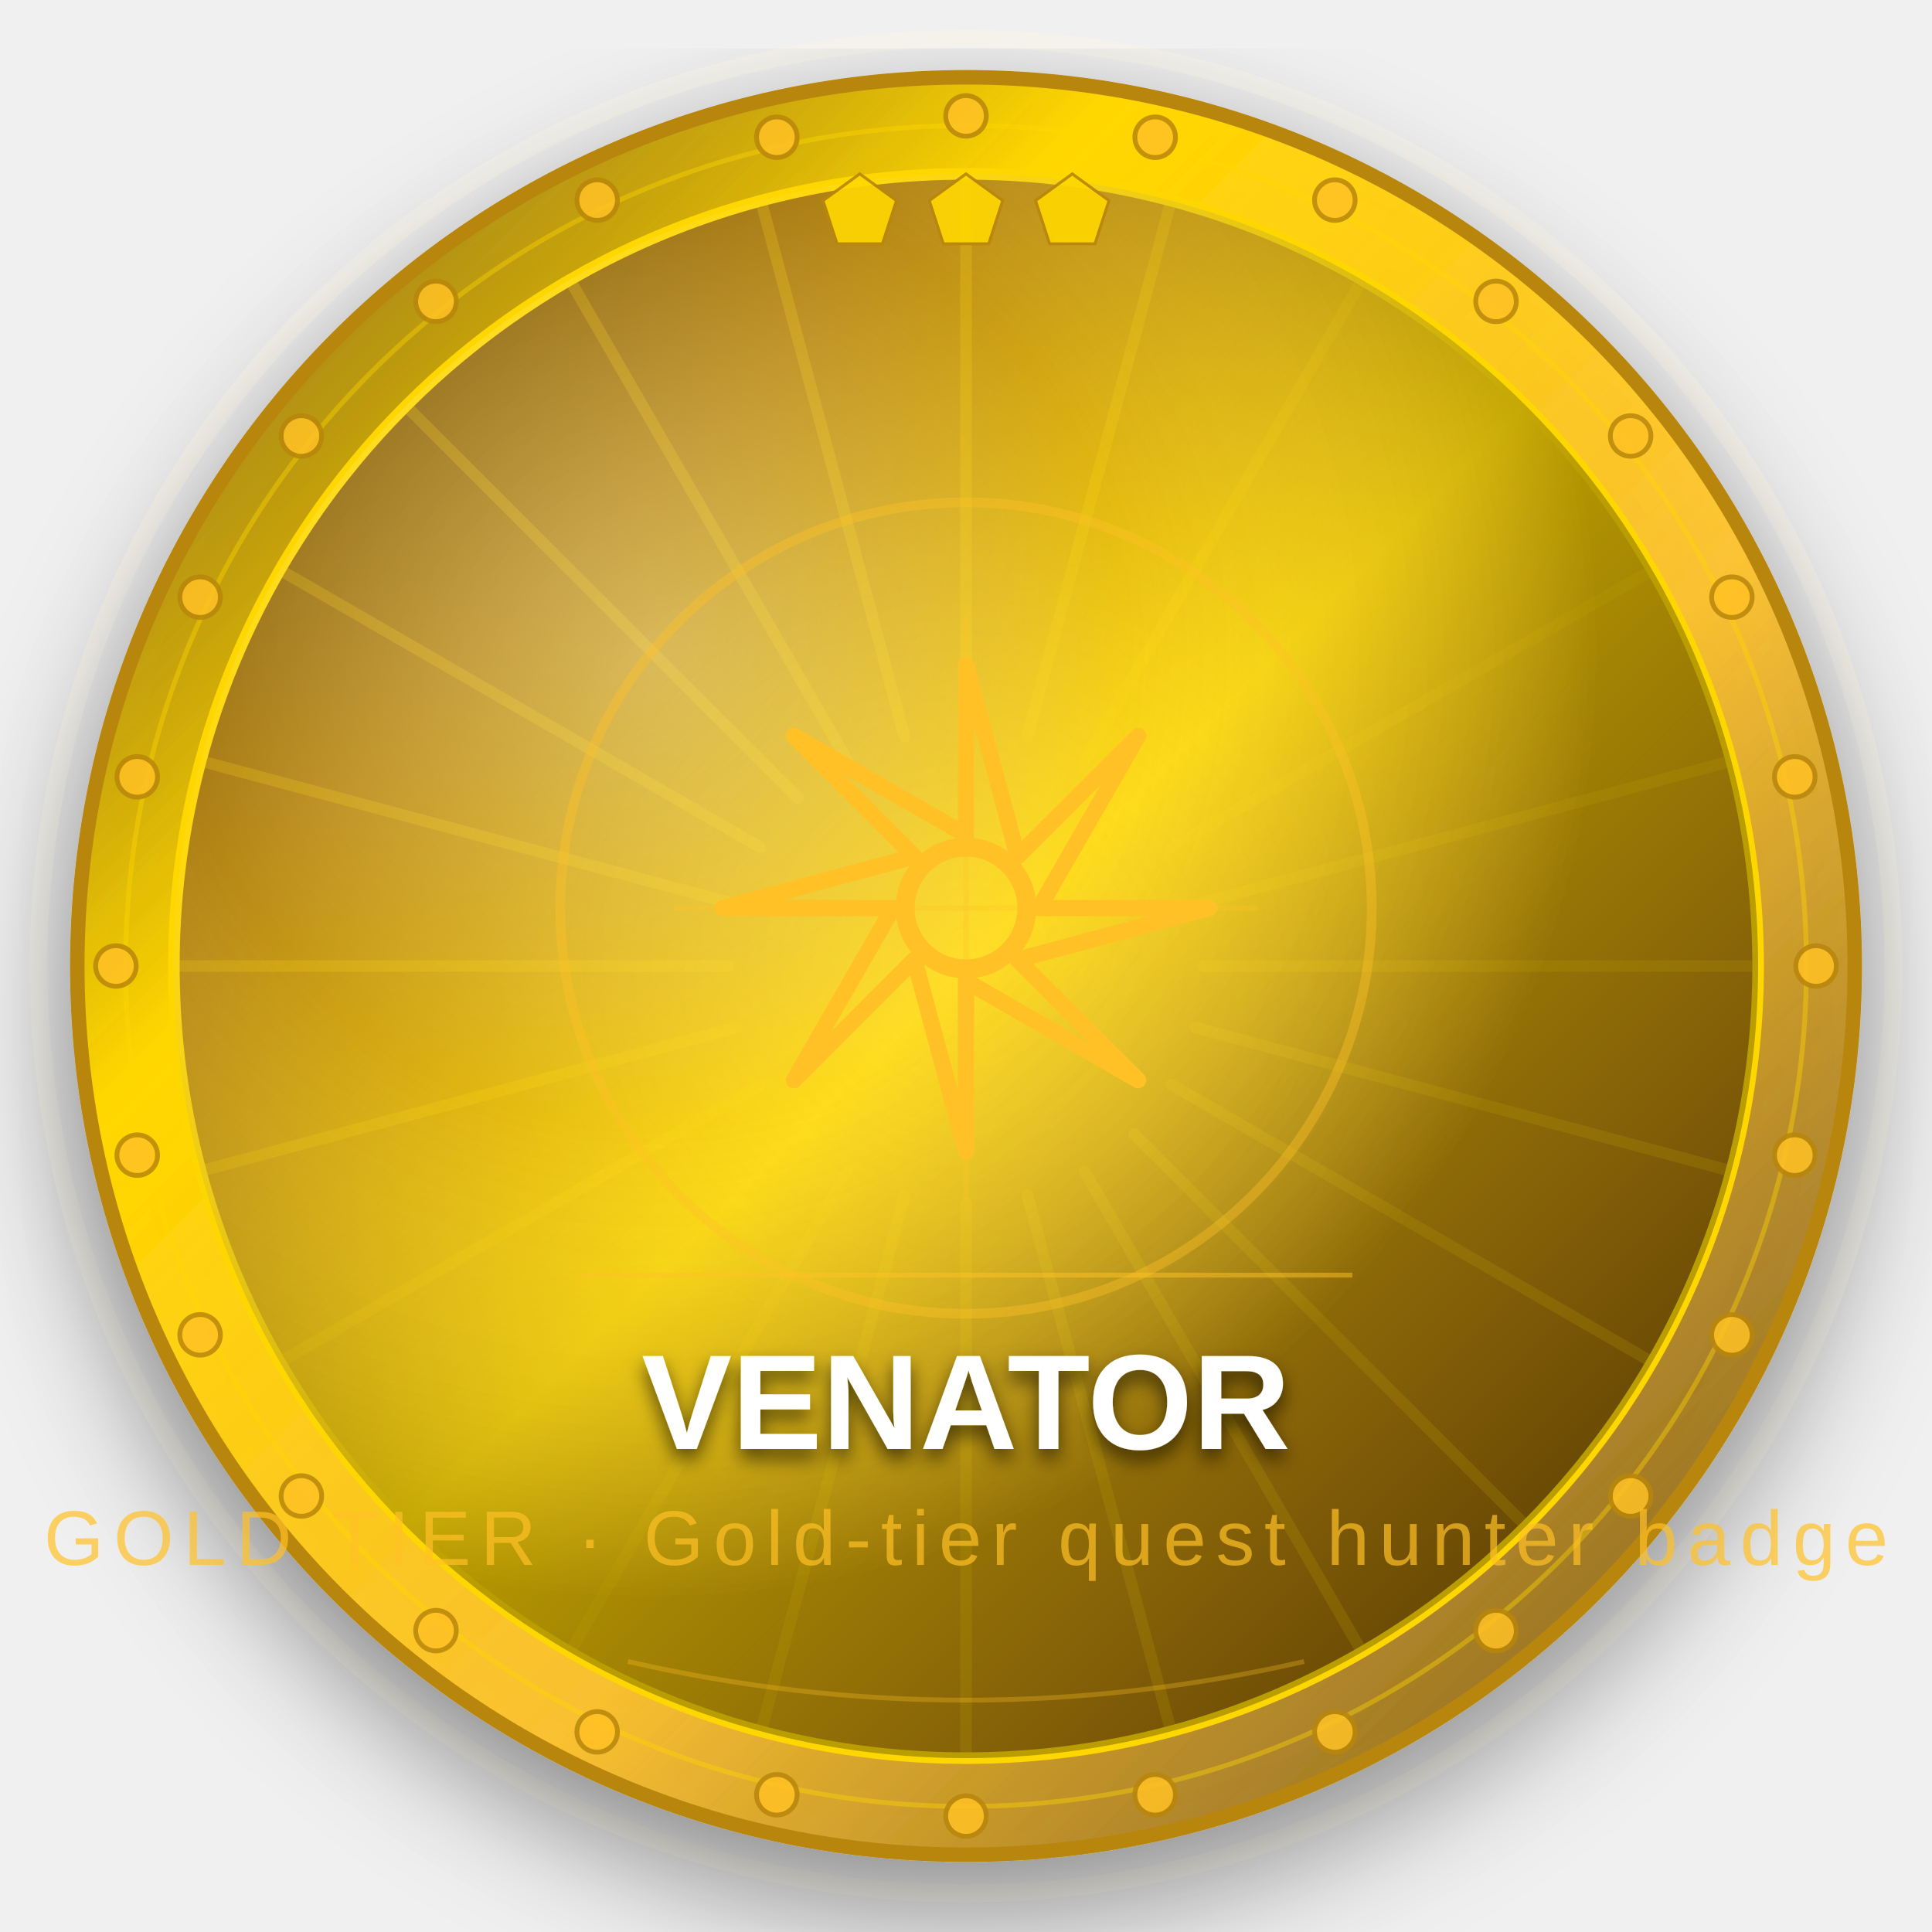
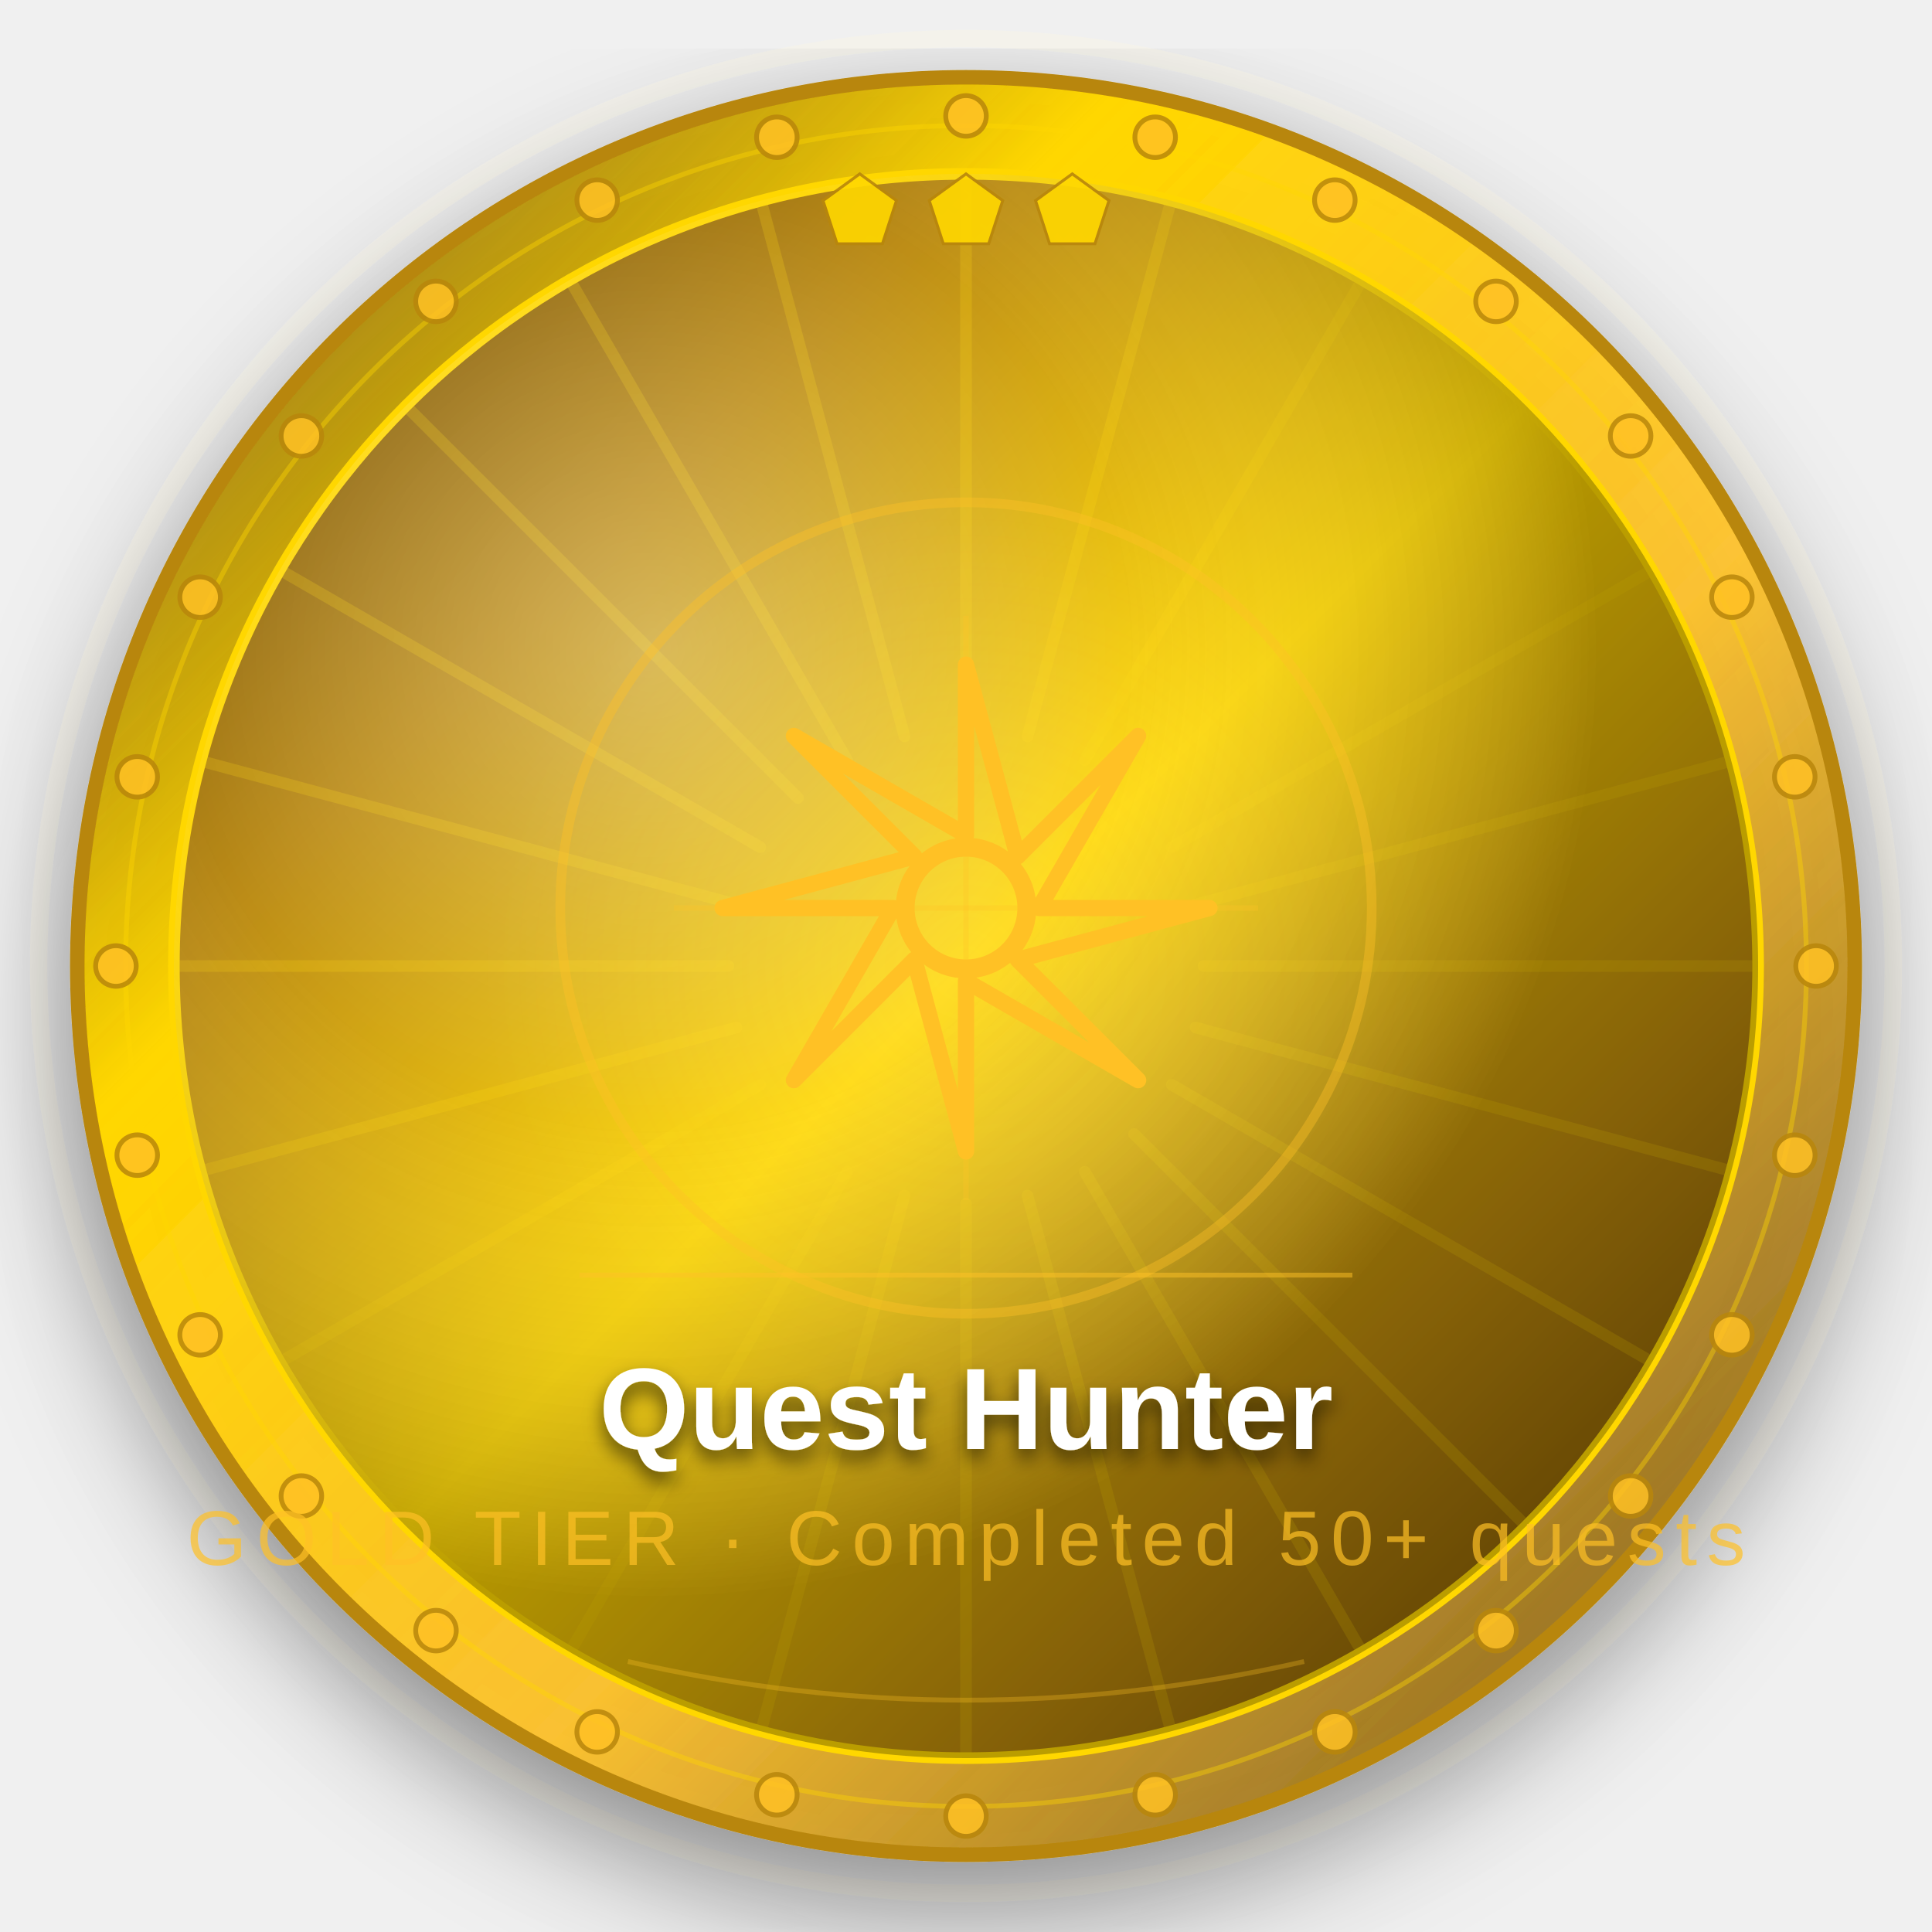
<svg xmlns="http://www.w3.org/2000/svg" viewBox="0 0 200 200" width="200" height="200">
  <defs>
    <linearGradient id="b18" x1="0%" y1="0%" x2="100%" y2="100%">
      <stop offset="0%" stop-color="#5C3A00" />
      <stop offset="25%" stop-color="#B8860B" />
      <stop offset="50%" stop-color="#FFD700" />
      <stop offset="75%" stop-color="#B8860B" />
      <stop offset="100%" stop-color="#5C3A00" />
    </linearGradient>
    <linearGradient id="r18" x1="0%" y1="0%" x2="100%" y2="100%">
      <stop offset="0%" stop-color="#5C3A00" stop-opacity="0.8" />
      <stop offset="30%" stop-color="#FFD700" stop-opacity="1" />
      <stop offset="60%" stop-color="#FFC125" stop-opacity="0.9" />
      <stop offset="100%" stop-color="#5C3A00" stop-opacity="0.8" />
    </linearGradient>
    <radialGradient id="s18" cx="30%" cy="30%" r="60%">
      <stop offset="0%" stop-color="#fff" stop-opacity="0.32" />
      <stop offset="50%" stop-color="#fff" stop-opacity="0.05" />
      <stop offset="100%" stop-color="#000" stop-opacity="0.27" />
    </radialGradient>
    <radialGradient id="c18" cx="50%" cy="50%" r="50%">
      <stop offset="0%" stop-color="#FFF8DC" stop-opacity="0.12" />
      <stop offset="100%" stop-color="#FFF8DC" stop-opacity="0" />
    </radialGradient>
    <filter id="sh18" x="-30%" y="-30%" width="160%" height="160%">
      <feDropShadow dx="0" dy="5" stdDeviation="6" flood-color="#000" flood-opacity="0.45" />
    </filter>
  </defs>
  <circle cx="100" cy="100" r="96" fill="none" stroke="#FFF8DC" stroke-width="1.8" opacity="0.25" filter="url(#sh18)" />
  <circle cx="100" cy="100" r="92" fill="url(#r18)" stroke="#B8860B" stroke-width="1.5" filter="url(#sh18)" />
  <circle cx="100" cy="100" r="87" fill="none" stroke="#FFD700" stroke-width="0.5" opacity="0.4" />
  <circle cx="100" cy="100" r="82" fill="url(#b18)" stroke="#FFD700" stroke-width="1.2" />
  <line x1="124.6" y1="100" x2="182" y2="100" stroke="#FFD700" stroke-width="1.2" opacity="0.22" stroke-linecap="round" />
  <line x1="123.762" y1="106.367" x2="179.206" y2="121.223" stroke="#FFD700" stroke-width="1.2" opacity="0.22" stroke-linecap="round" />
  <line x1="121.304" y1="112.3" x2="171.014" y2="141" stroke="#FFD700" stroke-width="1.2" opacity="0.22" stroke-linecap="round" />
  <line x1="117.395" y1="117.395" x2="157.983" y2="157.983" stroke="#FFD700" stroke-width="1.2" opacity="0.22" stroke-linecap="round" />
  <line x1="112.3" y1="121.304" x2="141" y2="171.014" stroke="#FFD700" stroke-width="1.2" opacity="0.22" stroke-linecap="round" />
  <line x1="106.367" y1="123.762" x2="121.223" y2="179.206" stroke="#FFD700" stroke-width="1.2" opacity="0.22" stroke-linecap="round" />
  <line x1="100" y1="124.6" x2="100" y2="182" stroke="#FFD700" stroke-width="1.2" opacity="0.22" stroke-linecap="round" />
  <line x1="93.633" y1="123.762" x2="78.777" y2="179.206" stroke="#FFD700" stroke-width="1.2" opacity="0.22" stroke-linecap="round" />
  <line x1="87.7" y1="121.304" x2="59" y2="171.014" stroke="#FFD700" stroke-width="1.2" opacity="0.22" stroke-linecap="round" />
  <line x1="82.605" y1="117.395" x2="42.017" y2="157.983" stroke="#FFD700" stroke-width="1.2" opacity="0.22" stroke-linecap="round" />
  <line x1="78.696" y1="112.3" x2="28.986" y2="141" stroke="#FFD700" stroke-width="1.2" opacity="0.22" stroke-linecap="round" />
  <line x1="76.238" y1="106.367" x2="20.794" y2="121.223" stroke="#FFD700" stroke-width="1.2" opacity="0.22" stroke-linecap="round" />
  <line x1="75.4" y1="100" x2="18" y2="100" stroke="#FFD700" stroke-width="1.2" opacity="0.22" stroke-linecap="round" />
  <line x1="76.238" y1="93.633" x2="20.794" y2="78.777" stroke="#FFD700" stroke-width="1.2" opacity="0.22" stroke-linecap="round" />
  <line x1="78.696" y1="87.7" x2="28.986" y2="59" stroke="#FFD700" stroke-width="1.2" opacity="0.22" stroke-linecap="round" />
  <line x1="82.605" y1="82.605" x2="42.017" y2="42.017" stroke="#FFD700" stroke-width="1.2" opacity="0.22" stroke-linecap="round" />
  <line x1="87.7" y1="78.696" x2="59" y2="28.986" stroke="#FFD700" stroke-width="1.2" opacity="0.22" stroke-linecap="round" />
  <line x1="93.633" y1="76.238" x2="78.777" y2="20.794" stroke="#FFD700" stroke-width="1.2" opacity="0.22" stroke-linecap="round" />
  <line x1="100" y1="75.4" x2="100" y2="18" stroke="#FFD700" stroke-width="1.2" opacity="0.22" stroke-linecap="round" />
  <line x1="106.367" y1="76.238" x2="121.223" y2="20.794" stroke="#FFD700" stroke-width="1.2" opacity="0.22" stroke-linecap="round" />
  <line x1="112.3" y1="78.696" x2="141" y2="28.986" stroke="#FFD700" stroke-width="1.2" opacity="0.22" stroke-linecap="round" />
  <line x1="117.395" y1="82.605" x2="157.983" y2="42.017" stroke="#FFD700" stroke-width="1.2" opacity="0.22" stroke-linecap="round" />
  <line x1="121.304" y1="87.7" x2="171.014" y2="59" stroke="#FFD700" stroke-width="1.2" opacity="0.22" stroke-linecap="round" />
  <line x1="123.762" y1="93.633" x2="179.206" y2="78.777" stroke="#FFD700" stroke-width="1.2" opacity="0.22" stroke-linecap="round" />
  <circle cx="100" cy="100" r="50" fill="url(#c18)" />
  <circle cx="100" cy="100" r="82" fill="url(#s18)" />
  <circle cx="100" cy="12" r="2.1" fill="#FFC125" stroke="#B8860B" stroke-width="0.5" opacity="0.85" />
  <circle cx="119.582" cy="14.206" r="2.1" fill="#FFC125" stroke="#B8860B" stroke-width="0.5" opacity="0.85" />
  <circle cx="138.182" cy="20.715" r="2.1" fill="#FFC125" stroke="#B8860B" stroke-width="0.5" opacity="0.85" />
  <circle cx="154.867" cy="31.199" r="2.1" fill="#FFC125" stroke="#B8860B" stroke-width="0.5" opacity="0.85" />
  <circle cx="168.801" cy="45.133" r="2.1" fill="#FFC125" stroke="#B8860B" stroke-width="0.5" opacity="0.85" />
  <circle cx="179.285" cy="61.818" r="2.1" fill="#FFC125" stroke="#B8860B" stroke-width="0.5" opacity="0.85" />
  <circle cx="185.794" cy="80.418" r="2.1" fill="#FFC125" stroke="#B8860B" stroke-width="0.5" opacity="0.85" />
  <circle cx="188" cy="100" r="2.1" fill="#FFC125" stroke="#B8860B" stroke-width="0.5" opacity="0.85" />
  <circle cx="185.794" cy="119.582" r="2.1" fill="#FFC125" stroke="#B8860B" stroke-width="0.5" opacity="0.85" />
  <circle cx="179.285" cy="138.182" r="2.1" fill="#FFC125" stroke="#B8860B" stroke-width="0.5" opacity="0.85" />
  <circle cx="168.801" cy="154.867" r="2.1" fill="#FFC125" stroke="#B8860B" stroke-width="0.5" opacity="0.85" />
  <circle cx="154.867" cy="168.801" r="2.1" fill="#FFC125" stroke="#B8860B" stroke-width="0.5" opacity="0.85" />
  <circle cx="138.182" cy="179.285" r="2.1" fill="#FFC125" stroke="#B8860B" stroke-width="0.5" opacity="0.85" />
  <circle cx="119.582" cy="185.794" r="2.1" fill="#FFC125" stroke="#B8860B" stroke-width="0.5" opacity="0.85" />
  <circle cx="100" cy="188" r="2.1" fill="#FFC125" stroke="#B8860B" stroke-width="0.5" opacity="0.85" />
  <circle cx="80.418" cy="185.794" r="2.1" fill="#FFC125" stroke="#B8860B" stroke-width="0.5" opacity="0.85" />
  <circle cx="61.818" cy="179.285" r="2.1" fill="#FFC125" stroke="#B8860B" stroke-width="0.5" opacity="0.85" />
  <circle cx="45.133" cy="168.801" r="2.1" fill="#FFC125" stroke="#B8860B" stroke-width="0.5" opacity="0.85" />
  <circle cx="31.199" cy="154.867" r="2.1" fill="#FFC125" stroke="#B8860B" stroke-width="0.5" opacity="0.85" />
  <circle cx="20.715" cy="138.182" r="2.1" fill="#FFC125" stroke="#B8860B" stroke-width="0.5" opacity="0.85" />
  <circle cx="14.206" cy="119.582" r="2.1" fill="#FFC125" stroke="#B8860B" stroke-width="0.5" opacity="0.85" />
  <circle cx="12" cy="100" r="2.1" fill="#FFC125" stroke="#B8860B" stroke-width="0.5" opacity="0.85" />
  <circle cx="14.206" cy="80.418" r="2.1" fill="#FFC125" stroke="#B8860B" stroke-width="0.5" opacity="0.85" />
  <circle cx="20.715" cy="61.818" r="2.1" fill="#FFC125" stroke="#B8860B" stroke-width="0.5" opacity="0.85" />
  <circle cx="31.199" cy="45.133" r="2.1" fill="#FFC125" stroke="#B8860B" stroke-width="0.5" opacity="0.85" />
  <circle cx="45.133" cy="31.199" r="2.1" fill="#FFC125" stroke="#B8860B" stroke-width="0.5" opacity="0.85" />
  <circle cx="61.818" cy="20.715" r="2.1" fill="#FFC125" stroke="#B8860B" stroke-width="0.5" opacity="0.85" />
  <circle cx="80.418" cy="14.206" r="2.1" fill="#FFC125" stroke="#B8860B" stroke-width="0.5" opacity="0.85" />
  <polygon points="89,18 92.804,20.764 91.351,25.236 86.649,25.236 85.196,20.764" fill="#FFD700" stroke="#B8860B" stroke-width="0.3" opacity="0.9" />
  <polygon points="100,18 103.804,20.764 102.351,25.236 97.649,25.236 96.196,20.764" fill="#FFD700" stroke="#B8860B" stroke-width="0.3" opacity="0.9" />
  <polygon points="111,18 114.804,20.764 113.351,25.236 108.649,25.236 107.196,20.764" fill="#FFD700" stroke="#B8860B" stroke-width="0.3" opacity="0.9" />
  <circle cx="100" cy="94" r="42" fill="none" stroke="#FFC125" stroke-width="1" opacity="0.4" />
  <g>
    <g transform="translate(100,94)">
      <polygon points="7.56,0 25.2,0 5.346,5.346 17.819,17.819 4.629164900776995e-16,7.56 1.543054966925665e-15,25.2 -5.346,5.346 -17.819,17.819 -7.56,9.25832980155399e-16 -25.2,3.08610993385133e-15 -5.346,-5.346 -17.819,-17.819 -1.3887494702330984e-15,-7.56 -4.6291649007769944e-15,-25.2 5.346,-5.346 17.819,-17.819" fill="none" stroke="#FFC125" stroke-width="1.68" stroke-linejoin="round" />
      <circle cx="0" cy="0" r="6.3" fill="none" stroke="#FFC125" stroke-width="1.96" />
      <line x1="-30.24" y1="0" x2="30.24" y2="0" stroke="#FFC125" stroke-width="0.56" opacity="0.3" />
      <line x1="0" y1="-30.24" x2="0" y2="30.24" stroke="#FFC125" stroke-width="0.56" opacity="0.3" />
    </g>
  </g>
  <line x1="60" y1="132" x2="140" y2="132" stroke="#FFC125" stroke-width="0.5" opacity="0.5" />
-   <text x="100" y="150" text-anchor="middle" font-size="14" font-weight="bold" fill="#fff" font-family="Arial,sans-serif" filter="drop-shadow(0 1px 1px rgba(0,0,0,0.6))">VENATOR</text>
-   <text x="100" y="162" text-anchor="middle" font-size="8" fill="#FFC125" opacity="0.7" font-family="Arial,sans-serif" letter-spacing="1">GOLD TIER · Gold-tier quest hunter badge</text>
+   <text x="100" y="150" text-anchor="middle" font-size="12" font-weight="bold" fill="#fff" font-family="Arial,sans-serif" filter="drop-shadow(0 1px 1px rgba(0,0,0,0.6))">Quest Hunter</text>
+   <text x="100" y="162" text-anchor="middle" font-size="8" fill="#FFC125" opacity="0.7" font-family="Arial,sans-serif" letter-spacing="1">GOLD TIER · Completed 50+ quests</text>
  <path d="M65 172 Q100 180 135 172" fill="none" stroke="#FFC125" stroke-width="0.5" opacity="0.3" />
</svg>
